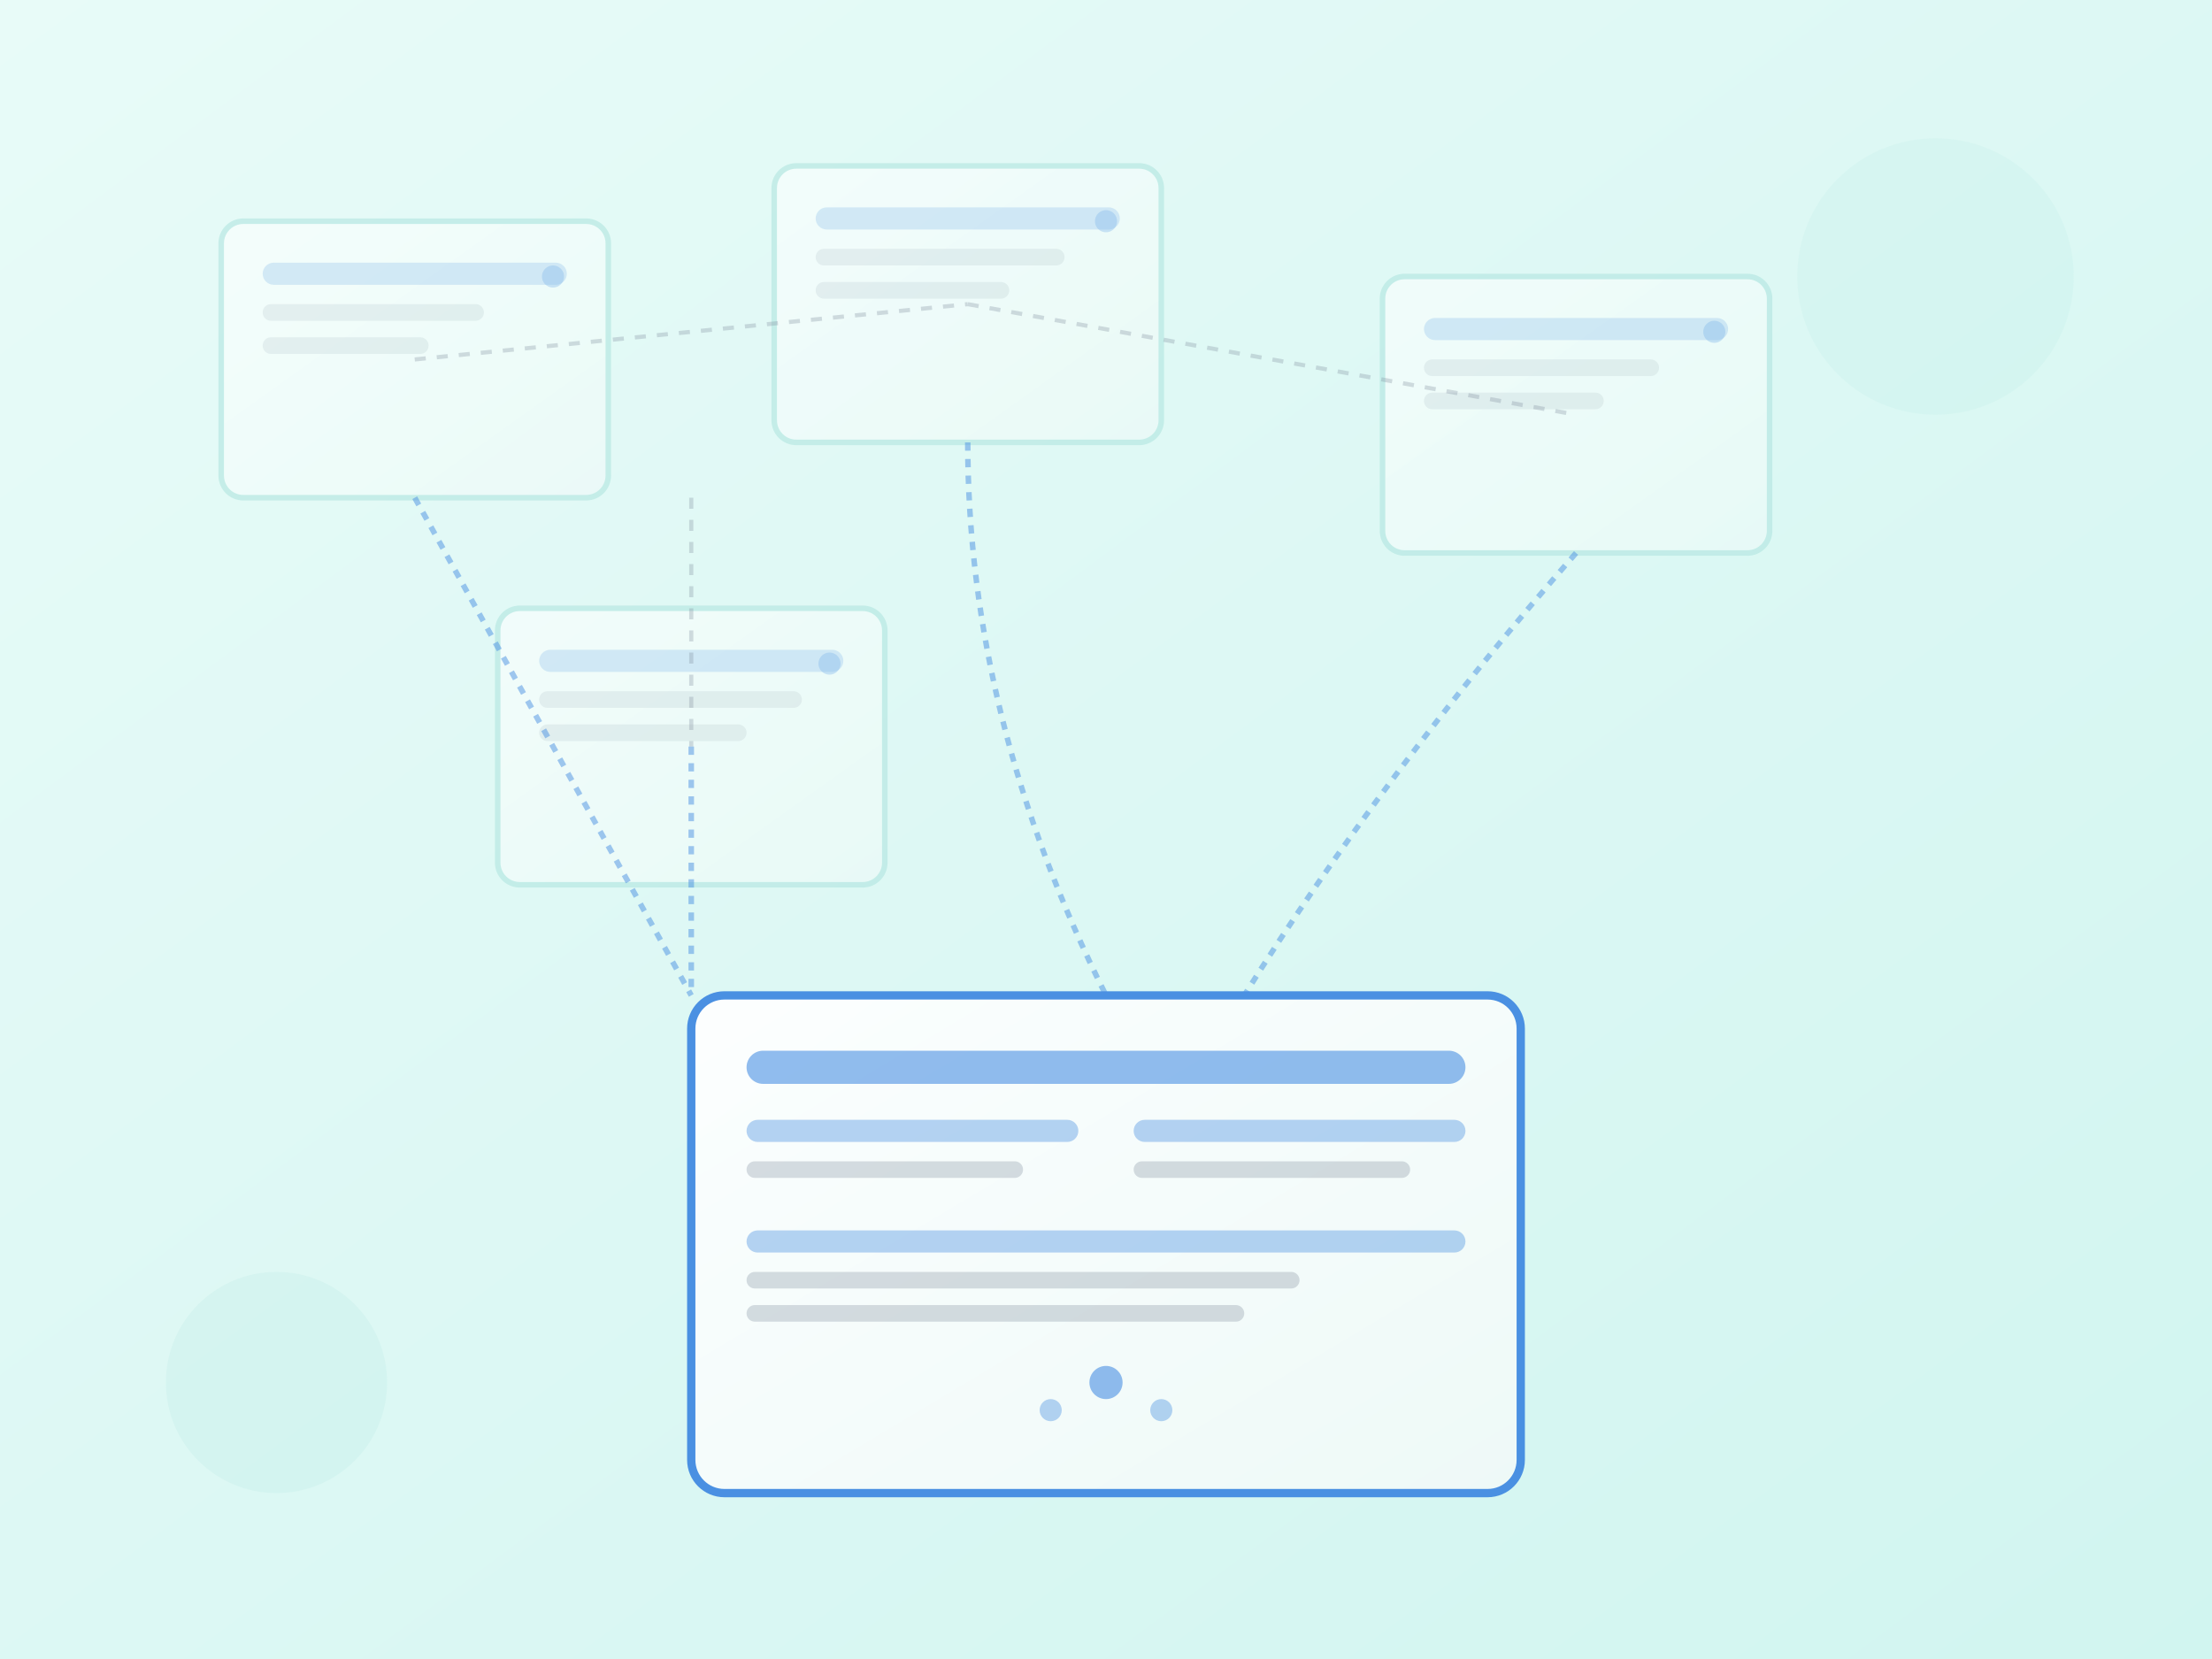
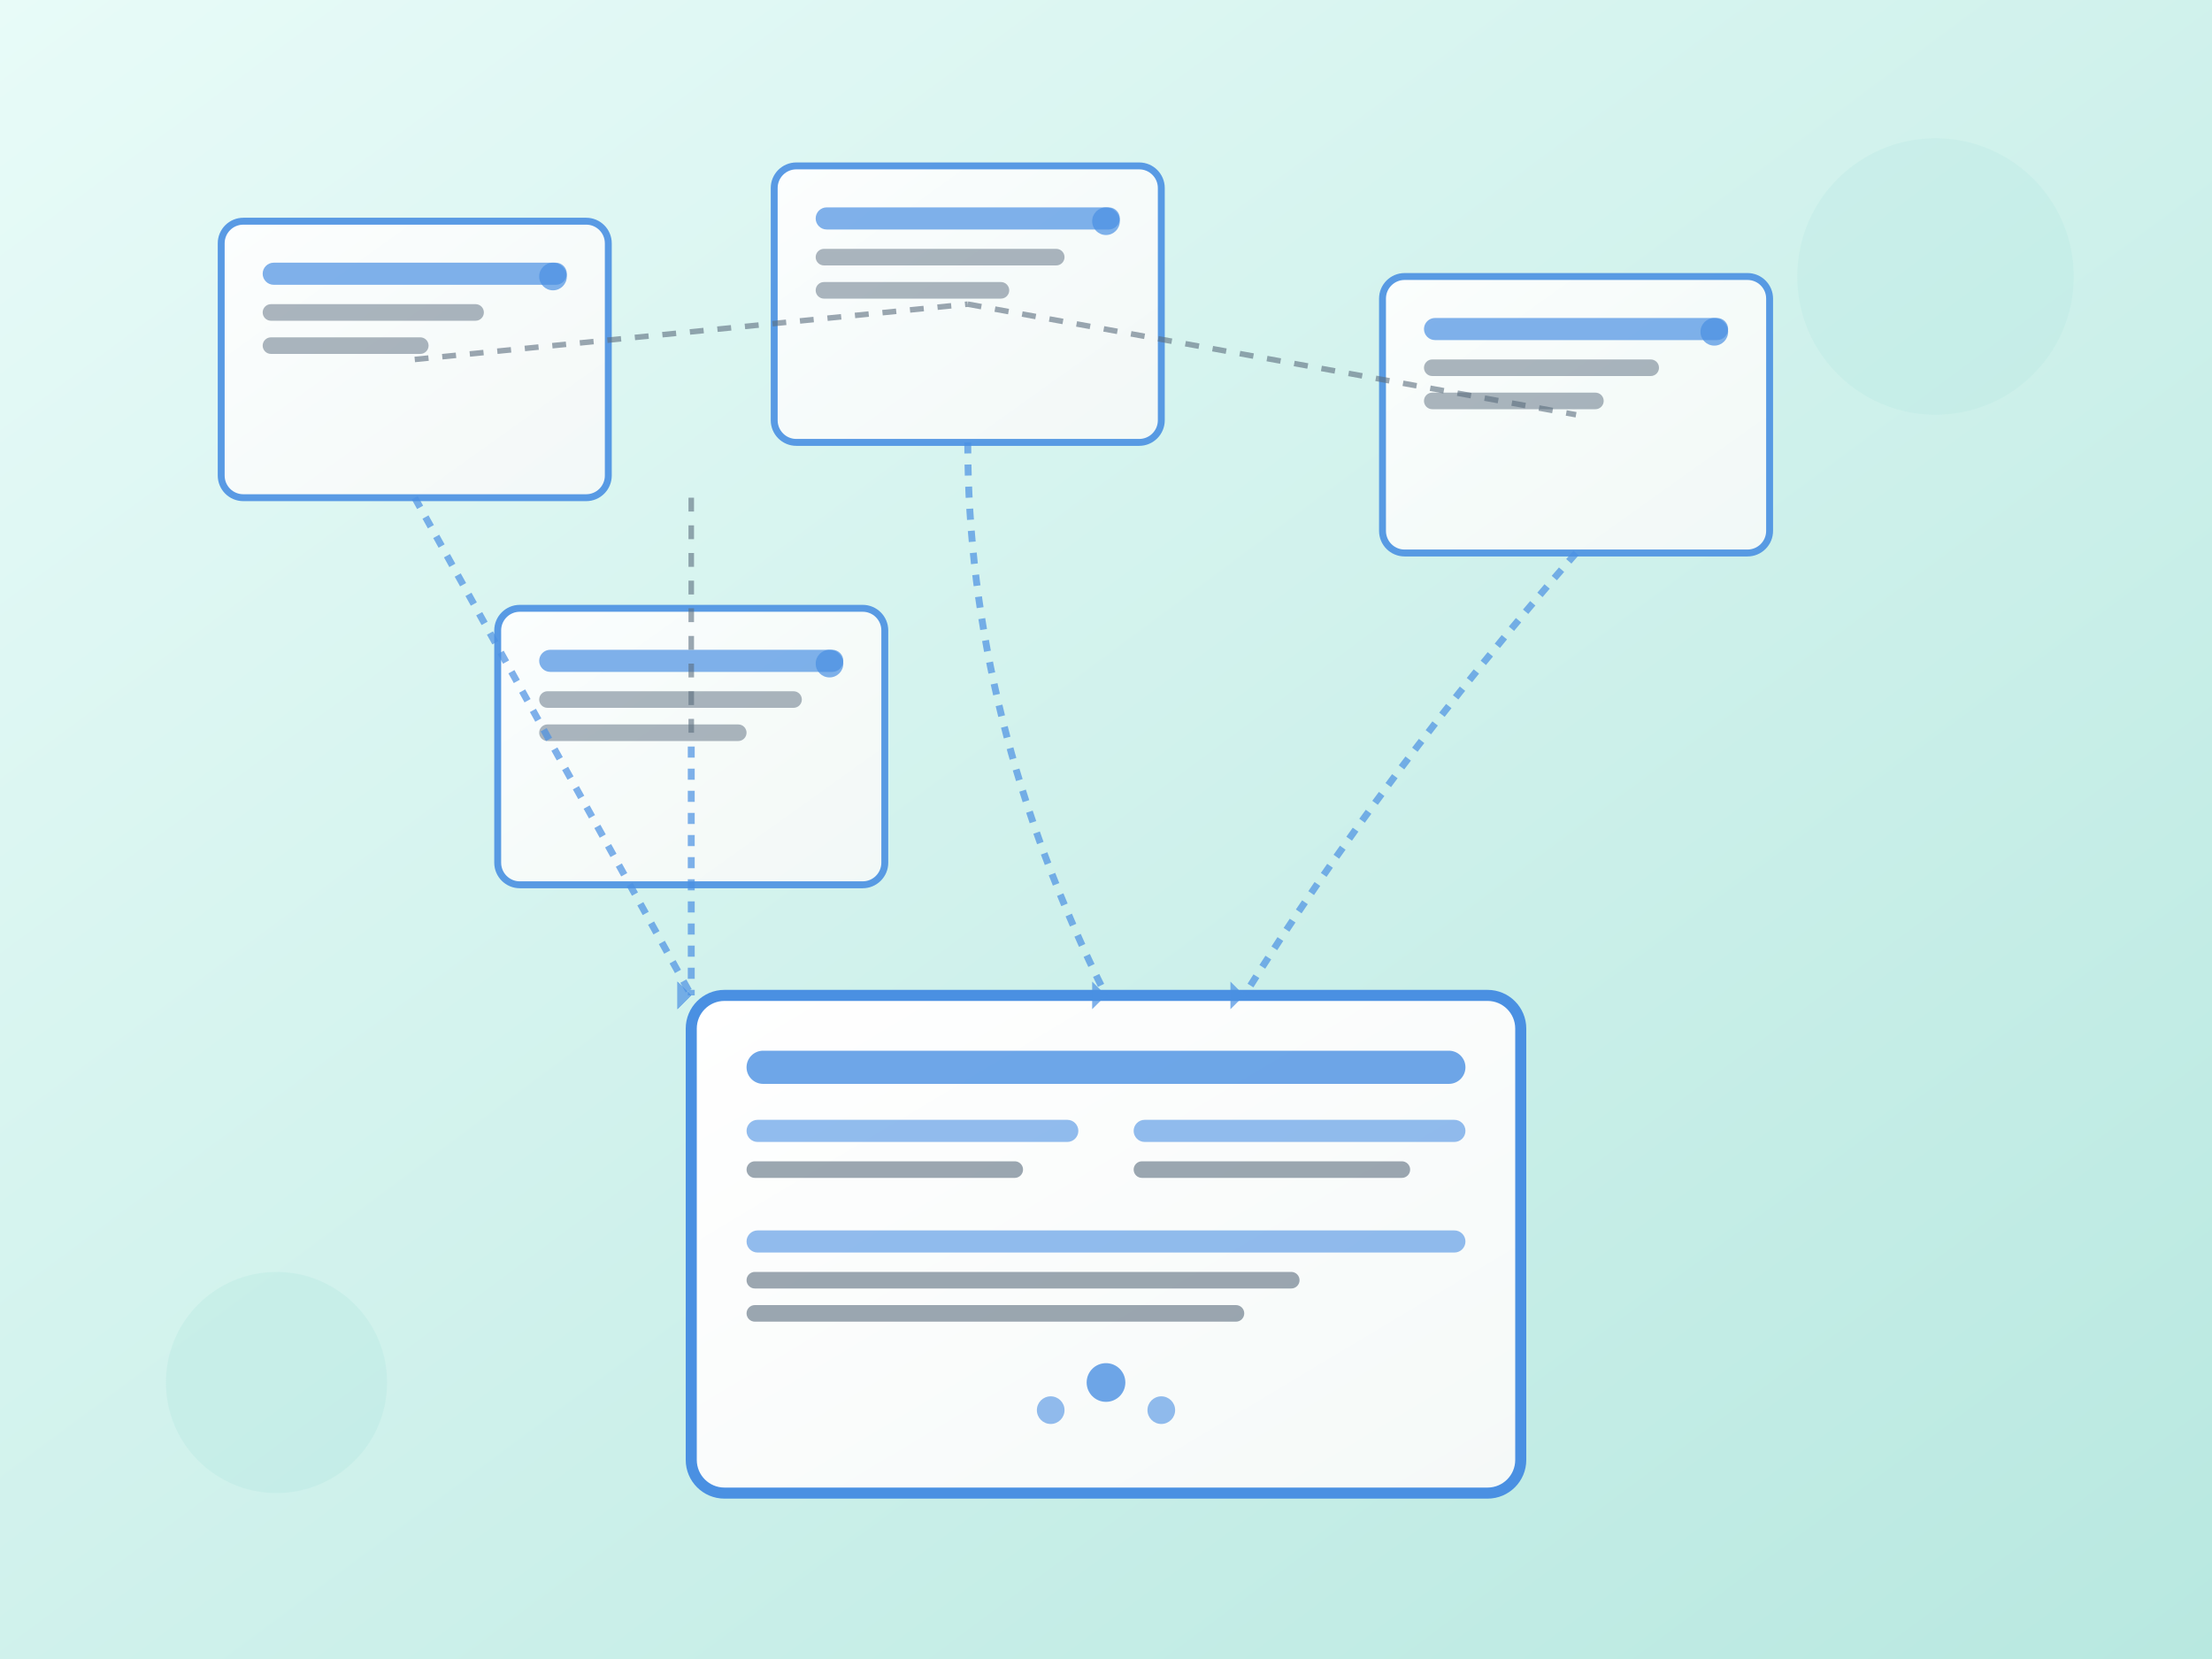
<svg xmlns="http://www.w3.org/2000/svg" width="800" height="600" viewBox="0 0 800 600" fill="none">
  <defs>
    <linearGradient id="bgGradient" x1="0%" y1="0%" x2="100%" y2="100%">
      <stop offset="0%" style="stop-color:#E8FBF8;stop-opacity:1" />
-       <stop offset="100%" style="stop-color:#D1F5F0;stop-opacity:1" />
+       <stop offset="100%" style="stop-color:#B8E8E0;stop-opacity:1" />
    </linearGradient>
    <linearGradient id="cardGradient" x1="0%" y1="0%" x2="100%" y2="100%">
-       <stop offset="0%" style="stop-color:#FFFFFF;stop-opacity:0.9" />
-       <stop offset="100%" style="stop-color:#F0F9F7;stop-opacity:0.9" />
+       <stop offset="0%" style="stop-color:#FFFFFF;stop-opacity:1" />
+       <stop offset="100%" style="stop-color:#F5F9F8;stop-opacity:1" />
    </linearGradient>
  </defs>
  <rect width="800" height="600" fill="url(#bgGradient)" />
-   <g opacity="0.6">
-     <rect x="80" y="80" width="140" height="100" rx="8" fill="url(#cardGradient)" stroke="#B0E5DF" stroke-width="2" />
-     <rect x="95" y="95" width="110" height="8" rx="4" fill="#4A90E2" opacity="0.3" />
-     <rect x="95" y="110" width="80" height="6" rx="3" fill="#7B8A9B" opacity="0.2" />
-     <rect x="95" y="122" width="60" height="6" rx="3" fill="#7B8A9B" opacity="0.2" />
-     <circle cx="200" cy="100" r="4" fill="#4A90E2" opacity="0.4" />
-     <rect x="280" y="60" width="140" height="100" rx="8" fill="url(#cardGradient)" stroke="#B0E5DF" stroke-width="2" />
-     <rect x="295" y="75" width="110" height="8" rx="4" fill="#4A90E2" opacity="0.3" />
-     <rect x="295" y="90" width="90" height="6" rx="3" fill="#7B8A9B" opacity="0.2" />
-     <rect x="295" y="102" width="70" height="6" rx="3" fill="#7B8A9B" opacity="0.2" />
-     <circle cx="400" cy="80" r="4" fill="#4A90E2" opacity="0.4" />
-     <rect x="500" y="100" width="140" height="100" rx="8" fill="url(#cardGradient)" stroke="#B0E5DF" stroke-width="2" />
-     <rect x="515" y="115" width="110" height="8" rx="4" fill="#4A90E2" opacity="0.3" />
-     <rect x="515" y="130" width="85" height="6" rx="3" fill="#7B8A9B" opacity="0.2" />
-     <rect x="515" y="142" width="65" height="6" rx="3" fill="#7B8A9B" opacity="0.2" />
-     <circle cx="620" cy="120" r="4" fill="#4A90E2" opacity="0.4" />
-     <rect x="180" y="220" width="140" height="100" rx="8" fill="url(#cardGradient)" stroke="#B0E5DF" stroke-width="2" />
-     <rect x="195" y="235" width="110" height="8" rx="4" fill="#4A90E2" opacity="0.3" />
-     <rect x="195" y="250" width="95" height="6" rx="3" fill="#7B8A9B" opacity="0.2" />
-     <rect x="195" y="262" width="75" height="6" rx="3" fill="#7B8A9B" opacity="0.2" />
-     <circle cx="300" cy="240" r="4" fill="#4A90E2" opacity="0.4" />
+   <g>
+     <rect x="80" y="80" width="140" height="100" rx="8" fill="url(#cardGradient)" stroke="#4A90E2" stroke-width="2.5" opacity="0.9" />
+     <rect x="95" y="95" width="110" height="8" rx="4" fill="#4A90E2" opacity="0.7" />
+     <rect x="95" y="110" width="80" height="6" rx="3" fill="#5A6C7D" opacity="0.5" />
+     <rect x="95" y="122" width="60" height="6" rx="3" fill="#5A6C7D" opacity="0.5" />
+     <circle cx="200" cy="100" r="5" fill="#4A90E2" opacity="0.7" />
+     <rect x="280" y="60" width="140" height="100" rx="8" fill="url(#cardGradient)" stroke="#4A90E2" stroke-width="2.5" opacity="0.9" />
+     <rect x="295" y="75" width="110" height="8" rx="4" fill="#4A90E2" opacity="0.7" />
+     <rect x="295" y="90" width="90" height="6" rx="3" fill="#5A6C7D" opacity="0.5" />
+     <rect x="295" y="102" width="70" height="6" rx="3" fill="#5A6C7D" opacity="0.5" />
+     <circle cx="400" cy="80" r="5" fill="#4A90E2" opacity="0.7" />
+     <rect x="500" y="100" width="140" height="100" rx="8" fill="url(#cardGradient)" stroke="#4A90E2" stroke-width="2.5" opacity="0.9" />
+     <rect x="515" y="115" width="110" height="8" rx="4" fill="#4A90E2" opacity="0.7" />
+     <rect x="515" y="130" width="85" height="6" rx="3" fill="#5A6C7D" opacity="0.5" />
+     <rect x="515" y="142" width="65" height="6" rx="3" fill="#5A6C7D" opacity="0.5" />
+     <circle cx="620" cy="120" r="5" fill="#4A90E2" opacity="0.7" />
+     <rect x="180" y="220" width="140" height="100" rx="8" fill="url(#cardGradient)" stroke="#4A90E2" stroke-width="2.5" opacity="0.9" />
+     <rect x="195" y="235" width="110" height="8" rx="4" fill="#4A90E2" opacity="0.7" />
+     <rect x="195" y="250" width="95" height="6" rx="3" fill="#5A6C7D" opacity="0.5" />
+     <rect x="195" y="262" width="75" height="6" rx="3" fill="#5A6C7D" opacity="0.5" />
+     <circle cx="300" cy="240" r="5" fill="#4A90E2" opacity="0.7" />
  </g>
-   <g opacity="0.3" stroke="#7B8A9B" stroke-width="1.5" stroke-dasharray="4,4" fill="none">
+   <g stroke="#5A6C7D" stroke-width="2" stroke-dasharray="5,5" fill="none" opacity="0.6">
    <line x1="150" y1="130" x2="350" y2="110" />
    <line x1="350" y1="110" x2="570" y2="150" />
    <line x1="250" y1="180" x2="250" y2="270" />
  </g>
  <g>
-     <rect x="250" y="360" width="300" height="180" rx="12" fill="url(#cardGradient)" stroke="#4A90E2" stroke-width="3" />
-     <rect x="270" y="380" width="260" height="12" rx="6" fill="#4A90E2" opacity="0.6" />
-     <rect x="270" y="405" width="120" height="8" rx="4" fill="#4A90E2" opacity="0.4" />
-     <rect x="270" y="420" width="100" height="6" rx="3" fill="#7B8A9B" opacity="0.3" />
-     <rect x="410" y="405" width="120" height="8" rx="4" fill="#4A90E2" opacity="0.4" />
-     <rect x="410" y="420" width="100" height="6" rx="3" fill="#7B8A9B" opacity="0.3" />
-     <rect x="270" y="445" width="260" height="8" rx="4" fill="#4A90E2" opacity="0.4" />
-     <rect x="270" y="460" width="200" height="6" rx="3" fill="#7B8A9B" opacity="0.3" />
-     <rect x="270" y="472" width="180" height="6" rx="3" fill="#7B8A9B" opacity="0.3" />
-     <circle cx="400" cy="500" r="6" fill="#4A90E2" opacity="0.6" />
-     <circle cx="380" cy="510" r="4" fill="#4A90E2" opacity="0.4" />
-     <circle cx="420" cy="510" r="4" fill="#4A90E2" opacity="0.4" />
-     <g stroke="#4A90E2" stroke-width="2" fill="none" opacity="0.5">
-       <path d="M 150 180 Q 200 270 250 360" stroke-dasharray="3,3" />
-       <path d="M 350 160 Q 350 260 400 360" stroke-dasharray="3,3" />
-       <path d="M 570 200 Q 500 280 450 360" stroke-dasharray="3,3" />
-       <path d="M 250 270 Q 250 315 250 360" stroke-dasharray="3,3" />
+     <rect x="250" y="360" width="300" height="180" rx="12" fill="url(#cardGradient)" stroke="#4A90E2" stroke-width="4" />
+     <rect x="270" y="380" width="260" height="12" rx="6" fill="#4A90E2" opacity="0.8" />
+     <rect x="270" y="405" width="120" height="8" rx="4" fill="#4A90E2" opacity="0.6" />
+     <rect x="270" y="420" width="100" height="6" rx="3" fill="#5A6C7D" opacity="0.6" />
+     <rect x="410" y="405" width="120" height="8" rx="4" fill="#4A90E2" opacity="0.6" />
+     <rect x="410" y="420" width="100" height="6" rx="3" fill="#5A6C7D" opacity="0.6" />
+     <rect x="270" y="445" width="260" height="8" rx="4" fill="#4A90E2" opacity="0.6" />
+     <rect x="270" y="460" width="200" height="6" rx="3" fill="#5A6C7D" opacity="0.6" />
+     <rect x="270" y="472" width="180" height="6" rx="3" fill="#5A6C7D" opacity="0.6" />
+     <circle cx="400" cy="500" r="7" fill="#4A90E2" opacity="0.8" />
+     <circle cx="380" cy="510" r="5" fill="#4A90E2" opacity="0.6" />
+     <circle cx="420" cy="510" r="5" fill="#4A90E2" opacity="0.6" />
+     <g stroke="#4A90E2" stroke-width="2.5" fill="none" opacity="0.7">
+       <path d="M 150 180 Q 200 270 250 360" stroke-dasharray="4,4" />
+       <path d="M 350 160 Q 350 260 400 360" stroke-dasharray="4,4" />
+       <path d="M 570 200 Q 500 280 450 360" stroke-dasharray="4,4" />
+       <path d="M 250 270 Q 250 315 250 360" stroke-dasharray="4,4" />
+     </g>
+     <g fill="#4A90E2" opacity="0.7">
+       <polygon points="250,360 245,355 245,365" />
+       <polygon points="400,360 395,355 395,365" />
+       <polygon points="450,360 445,355 445,365" />
+       <polygon points="250,360 245,355 245,365" />
    </g>
  </g>
-   <circle cx="100" cy="500" r="40" fill="#B0E5DF" opacity="0.2" />
-   <circle cx="700" cy="100" r="50" fill="#B0E5DF" opacity="0.15" />
+   <circle cx="100" cy="500" r="40" fill="#B0E5DF" opacity="0.3" />
+   <circle cx="700" cy="100" r="50" fill="#B0E5DF" opacity="0.25" />
</svg>
